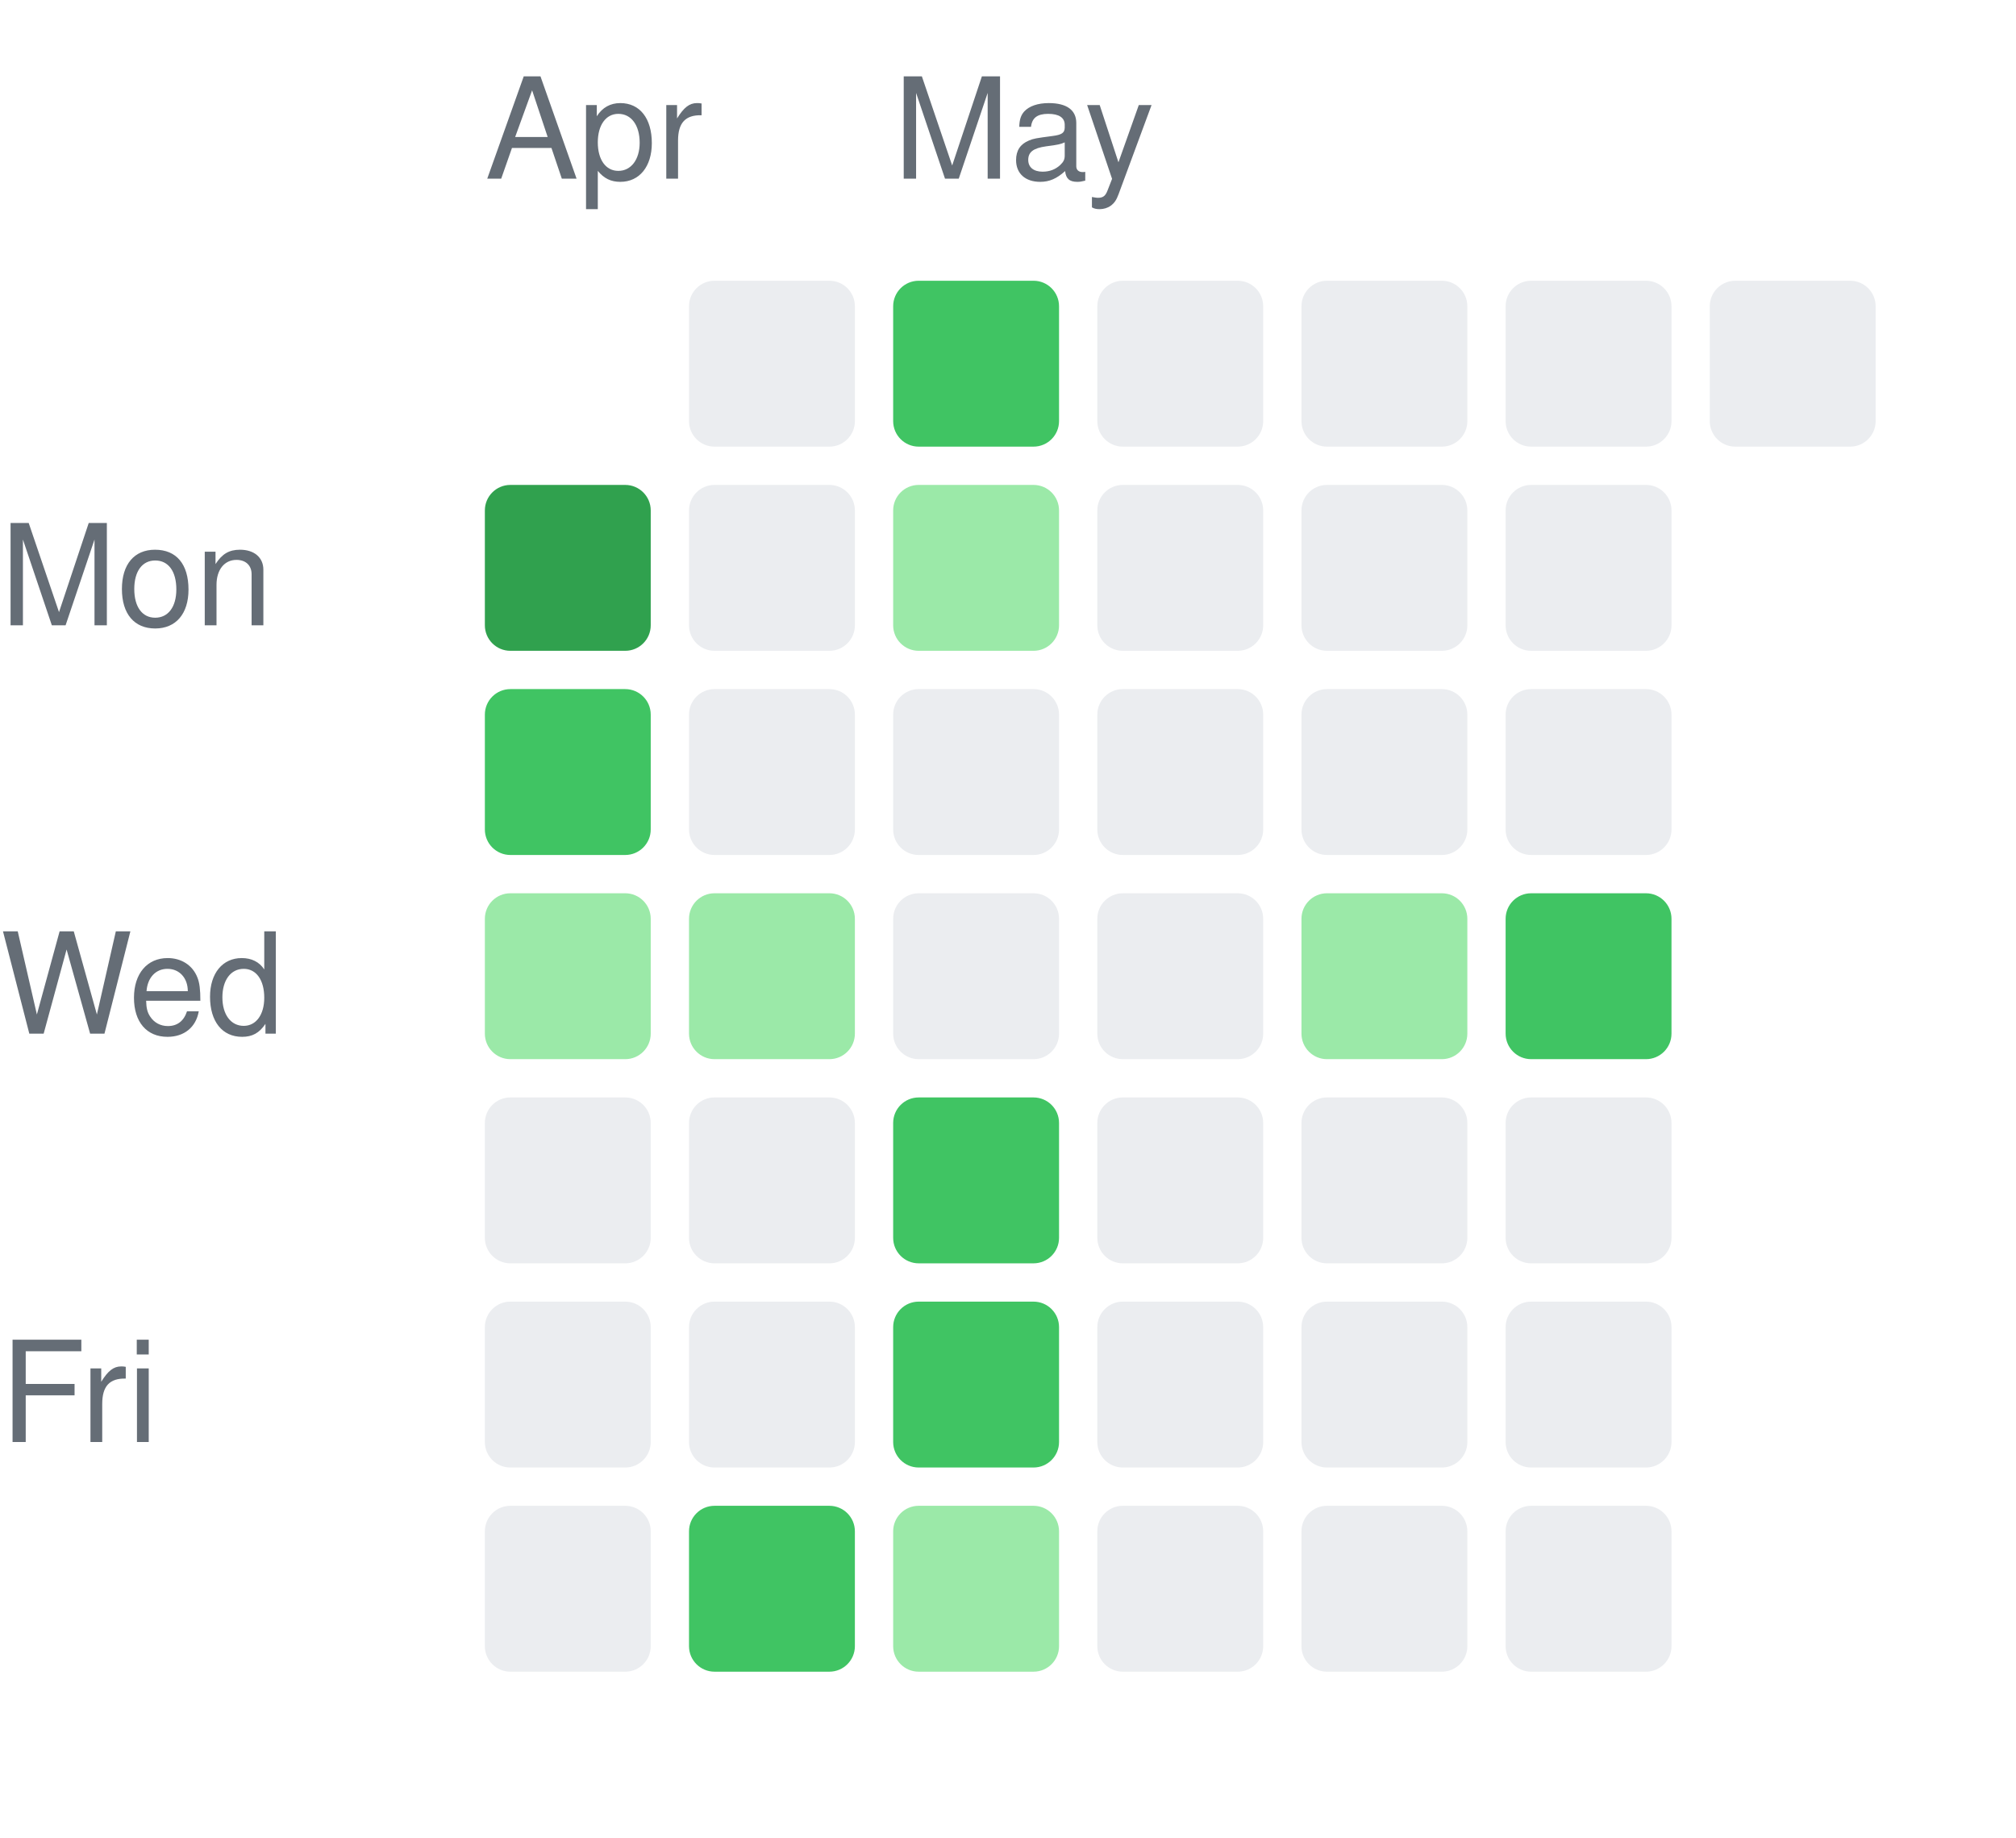
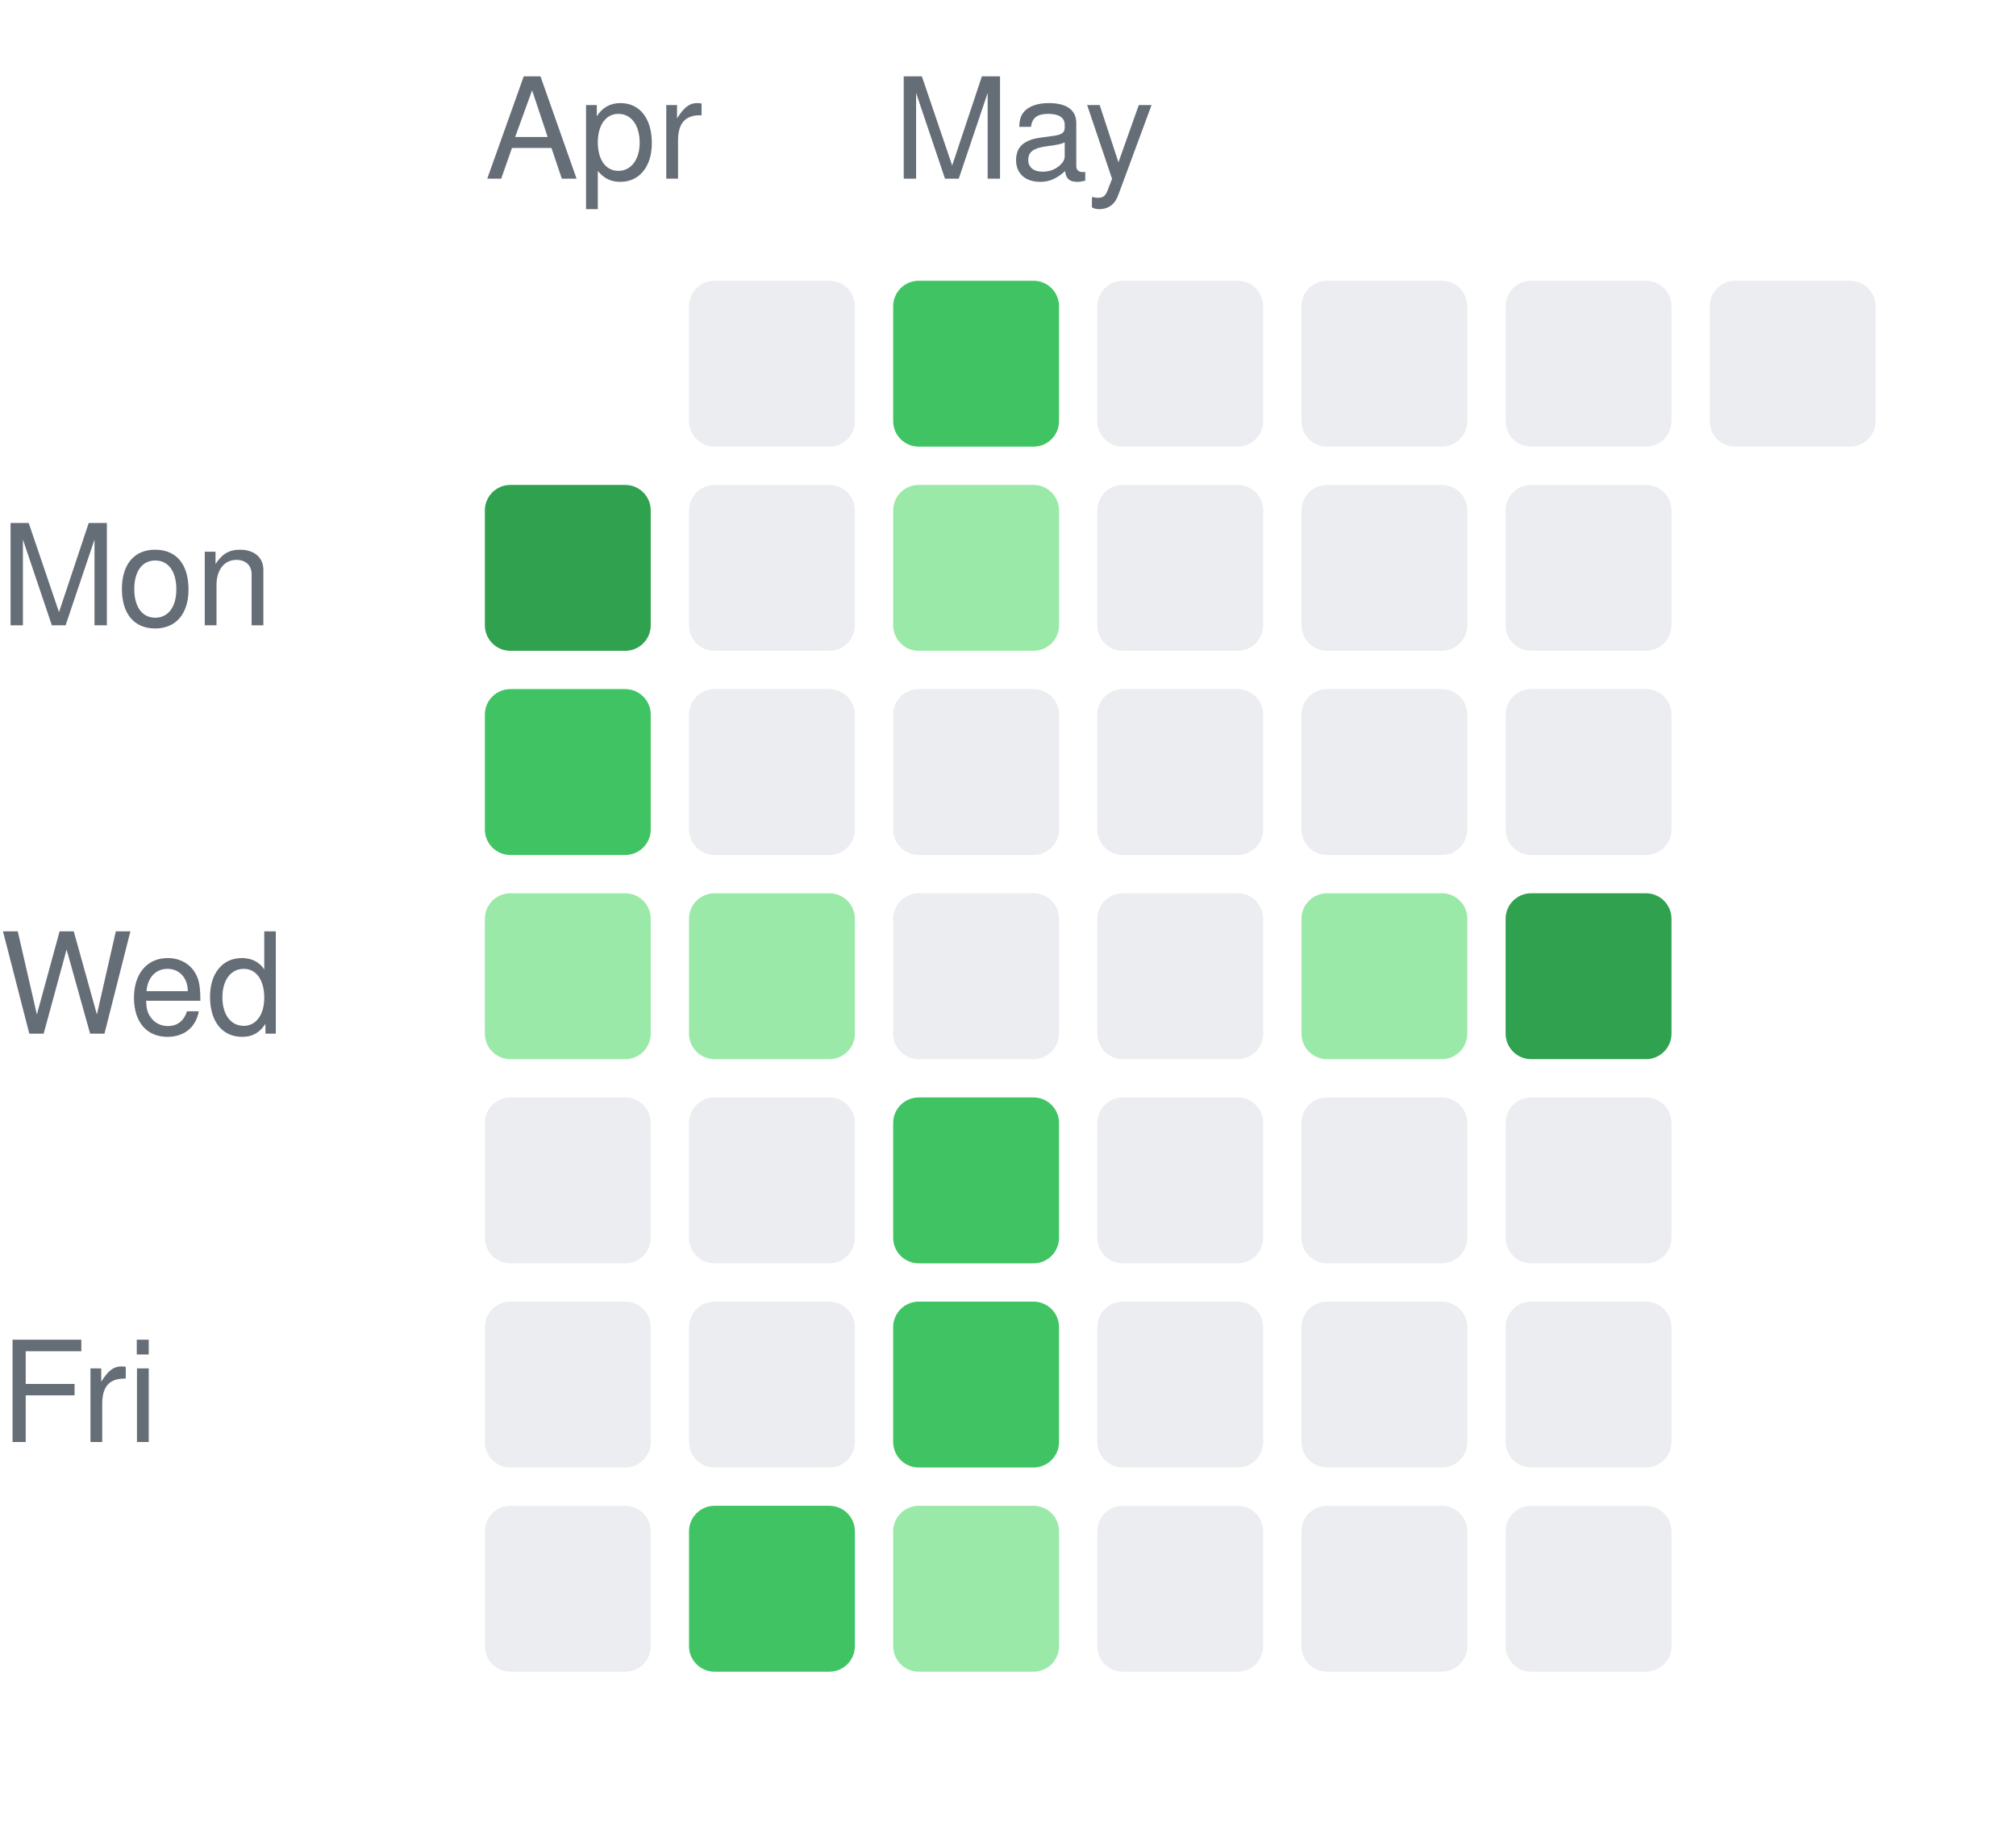
<svg xmlns="http://www.w3.org/2000/svg" width="158" height="144">
  <style>
  text { font-family: -apple-system, BlinkMacSystemFont, 'Segoe UI', Helvetica, Arial, sans-serif; font-size: 11px }
  .label { fill: #656d76 }
  .empty { fill: #ebedf0 }
  .l0 { fill: #9be9a8 }
  .l1 { fill: #40c463 }
  .l2 { fill: #30a14e }
  .l3 { fill: #216e39 }
  @media (prefers-color-scheme: dark) {
    .label { fill: #8b949e }
    .empty { fill: #2d333b }
    .l0 { fill: #0e4429 }
    .l1 { fill: #006d32 }
    .l2 { fill: #26a641 }
    .l3 { fill: #39d353 }
  }
</style>
  <text class="label" x="38" y="14">Apr</text>
  <text class="label" x="70" y="14">May</text>
  <text class="label" x="0" y="49">Mon</text>
  <text class="label" x="0" y="81">Wed</text>
  <text class="label" x="0" y="113">Fri</text>
  <rect class="l2" x="38" y="38" width="13" height="13" rx="2" ry="2" />
  <rect class="l1" x="38" y="54" width="13" height="13" rx="2" ry="2" />
  <rect class="l0" x="38" y="70" width="13" height="13" rx="2" ry="2" />
  <rect class="empty" x="38" y="86" width="13" height="13" rx="2" ry="2" />
  <rect class="empty" x="38" y="102" width="13" height="13" rx="2" ry="2" />
  <rect class="empty" x="38" y="118" width="13" height="13" rx="2" ry="2" />
  <rect class="empty" x="54" y="22" width="13" height="13" rx="2" ry="2" />
  <rect class="empty" x="54" y="38" width="13" height="13" rx="2" ry="2" />
  <rect class="empty" x="54" y="54" width="13" height="13" rx="2" ry="2" />
  <rect class="l0" x="54" y="70" width="13" height="13" rx="2" ry="2" />
  <rect class="empty" x="54" y="86" width="13" height="13" rx="2" ry="2" />
  <rect class="empty" x="54" y="102" width="13" height="13" rx="2" ry="2" />
  <rect class="l1" x="54" y="118" width="13" height="13" rx="2" ry="2" />
  <rect class="l1" x="70" y="22" width="13" height="13" rx="2" ry="2" />
  <rect class="l0" x="70" y="38" width="13" height="13" rx="2" ry="2" />
  <rect class="empty" x="70" y="54" width="13" height="13" rx="2" ry="2" />
  <rect class="empty" x="70" y="70" width="13" height="13" rx="2" ry="2" />
  <rect class="l1" x="70" y="86" width="13" height="13" rx="2" ry="2" />
  <rect class="l1" x="70" y="102" width="13" height="13" rx="2" ry="2" />
  <rect class="l0" x="70" y="118" width="13" height="13" rx="2" ry="2" />
  <rect class="empty" x="86" y="22" width="13" height="13" rx="2" ry="2" />
  <rect class="empty" x="86" y="38" width="13" height="13" rx="2" ry="2" />
  <rect class="empty" x="86" y="54" width="13" height="13" rx="2" ry="2" />
  <rect class="empty" x="86" y="70" width="13" height="13" rx="2" ry="2" />
  <rect class="empty" x="86" y="86" width="13" height="13" rx="2" ry="2" />
  <rect class="empty" x="86" y="102" width="13" height="13" rx="2" ry="2" />
  <rect class="empty" x="86" y="118" width="13" height="13" rx="2" ry="2" />
  <rect class="empty" x="102" y="22" width="13" height="13" rx="2" ry="2" />
  <rect class="empty" x="102" y="38" width="13" height="13" rx="2" ry="2" />
  <rect class="empty" x="102" y="54" width="13" height="13" rx="2" ry="2" />
  <rect class="l0" x="102" y="70" width="13" height="13" rx="2" ry="2" />
  <rect class="empty" x="102" y="86" width="13" height="13" rx="2" ry="2" />
  <rect class="empty" x="102" y="102" width="13" height="13" rx="2" ry="2" />
  <rect class="empty" x="102" y="118" width="13" height="13" rx="2" ry="2" />
  <rect class="empty" x="118" y="22" width="13" height="13" rx="2" ry="2" />
  <rect class="empty" x="118" y="38" width="13" height="13" rx="2" ry="2" />
  <rect class="empty" x="118" y="54" width="13" height="13" rx="2" ry="2" />
-   <rect class="l1" x="118" y="70" width="13" height="13" rx="2" ry="2" />
+   <rect class="l2" x="118" y="70" width="13" height="13" rx="2" ry="2" />
  <rect class="empty" x="118" y="86" width="13" height="13" rx="2" ry="2" />
  <rect class="empty" x="118" y="102" width="13" height="13" rx="2" ry="2" />
  <rect class="empty" x="118" y="118" width="13" height="13" rx="2" ry="2" />
  <rect class="empty" x="134" y="22" width="13" height="13" rx="2" ry="2" />
</svg>
